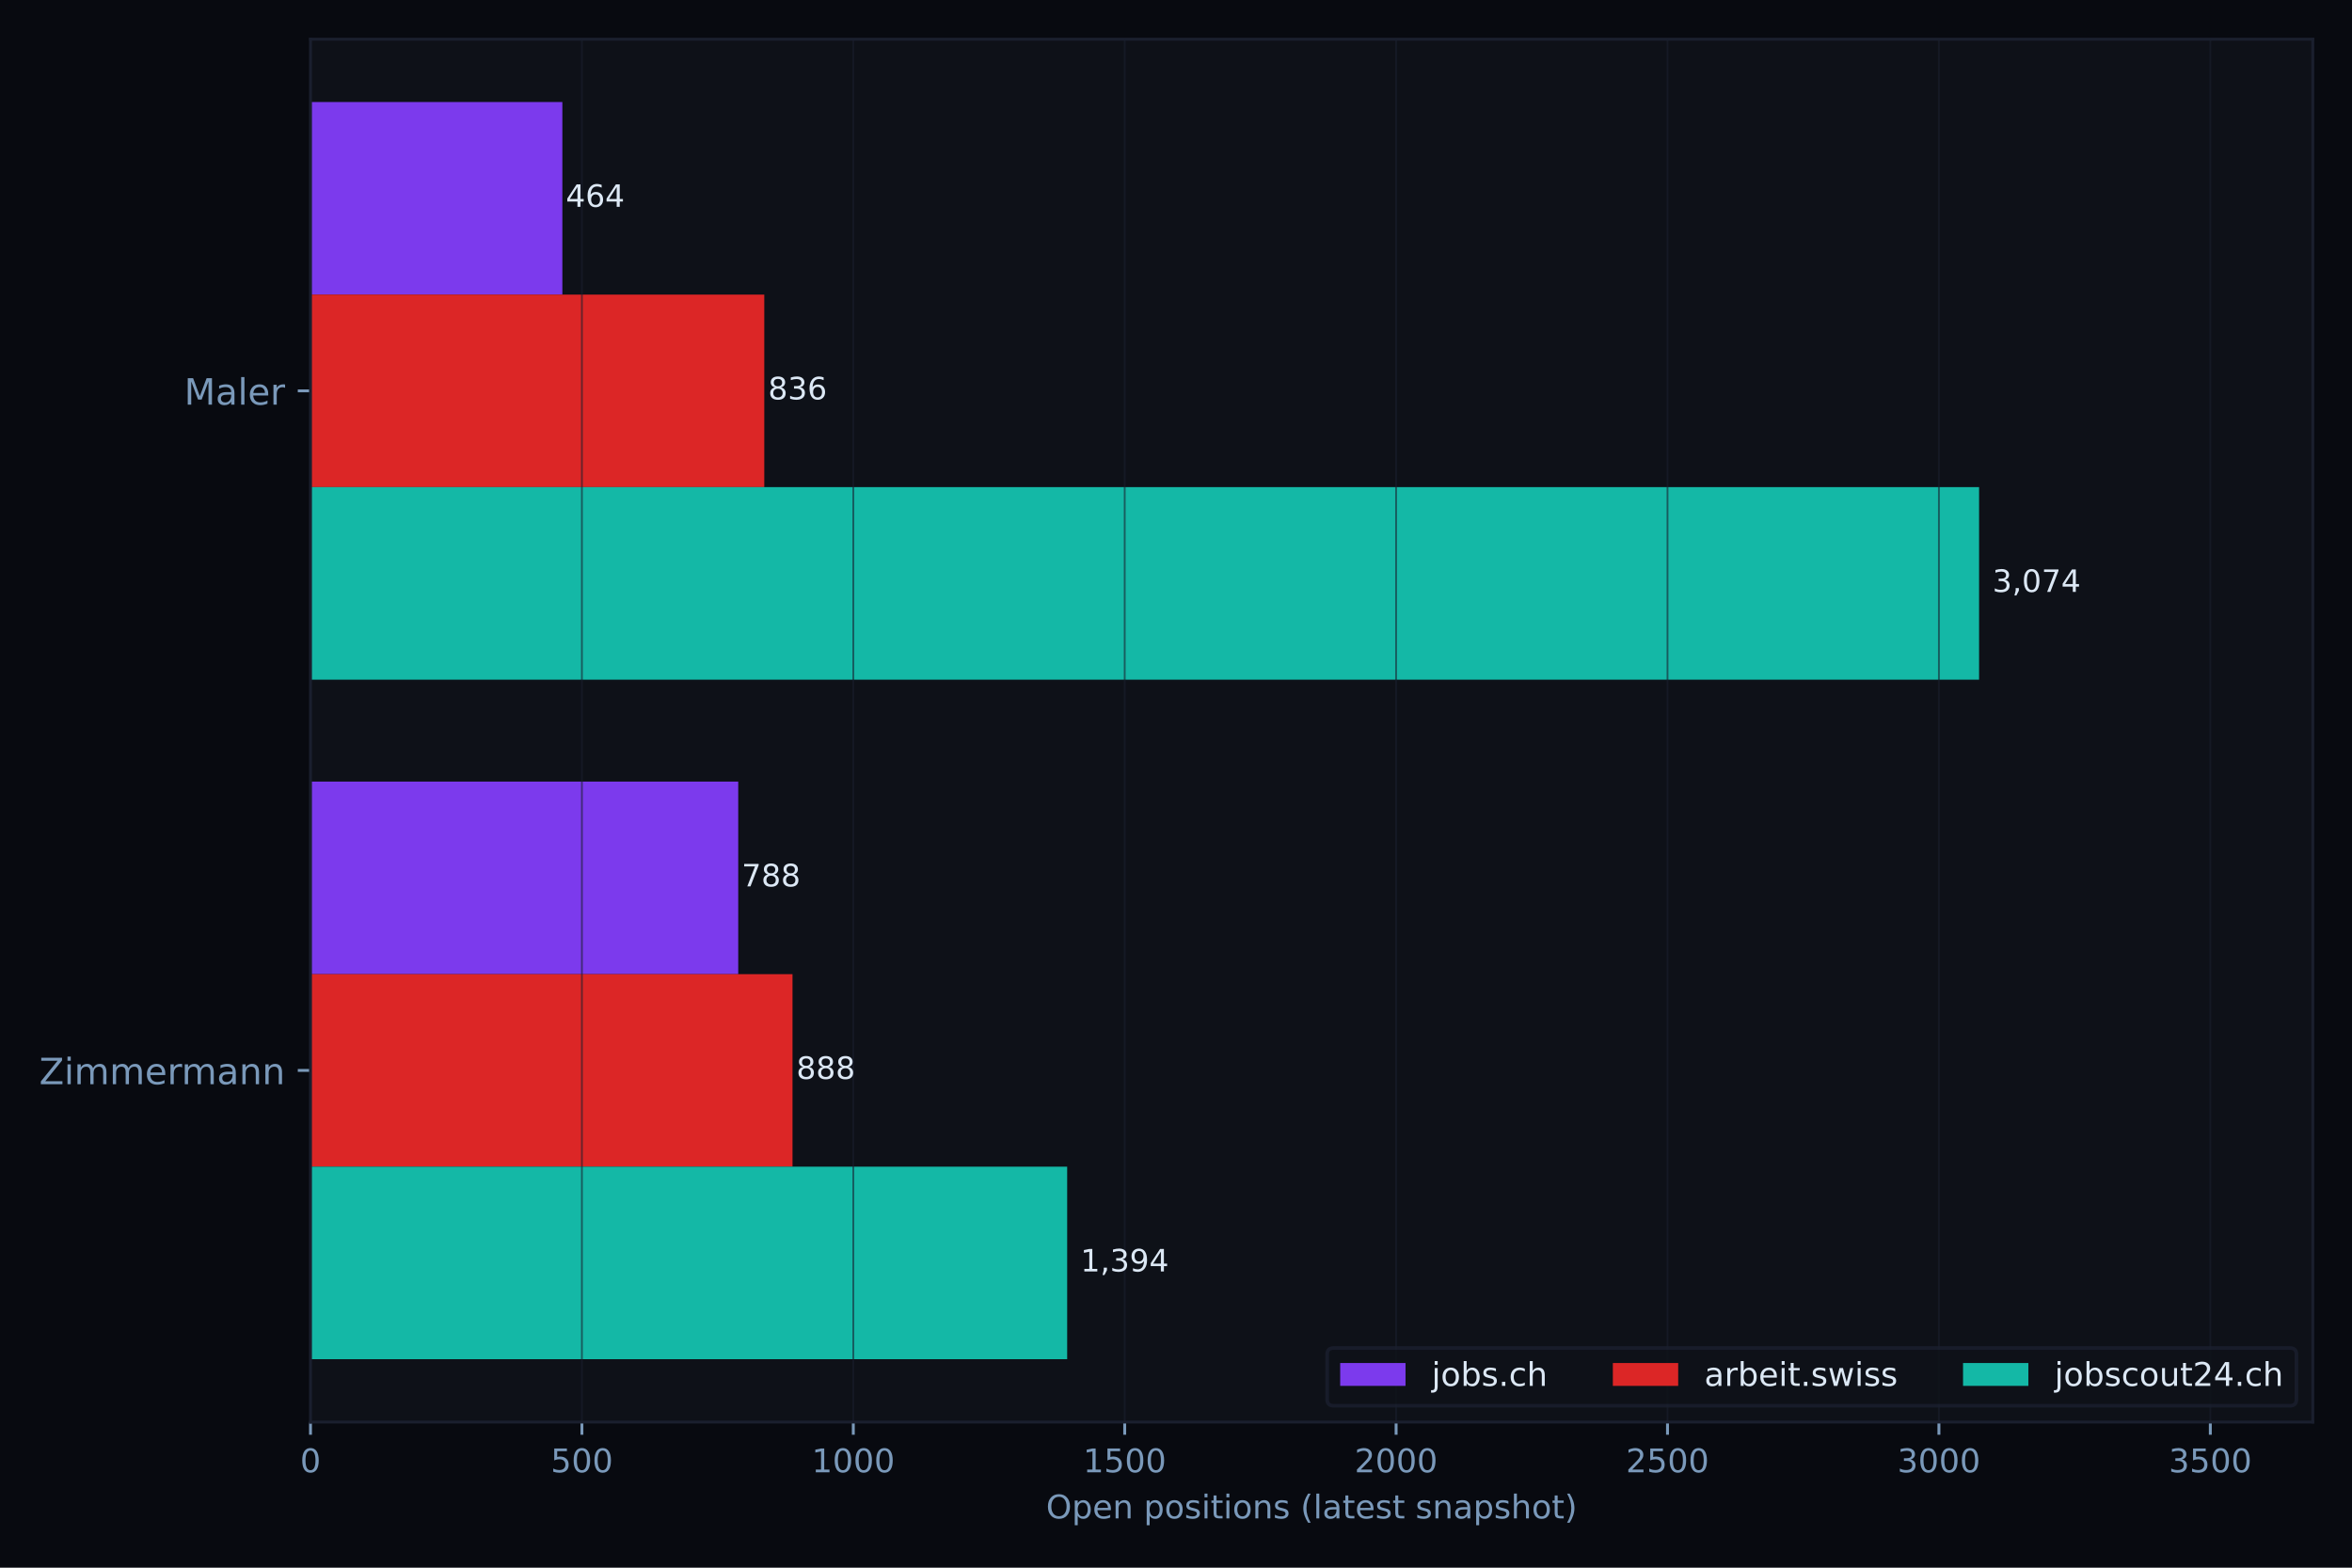
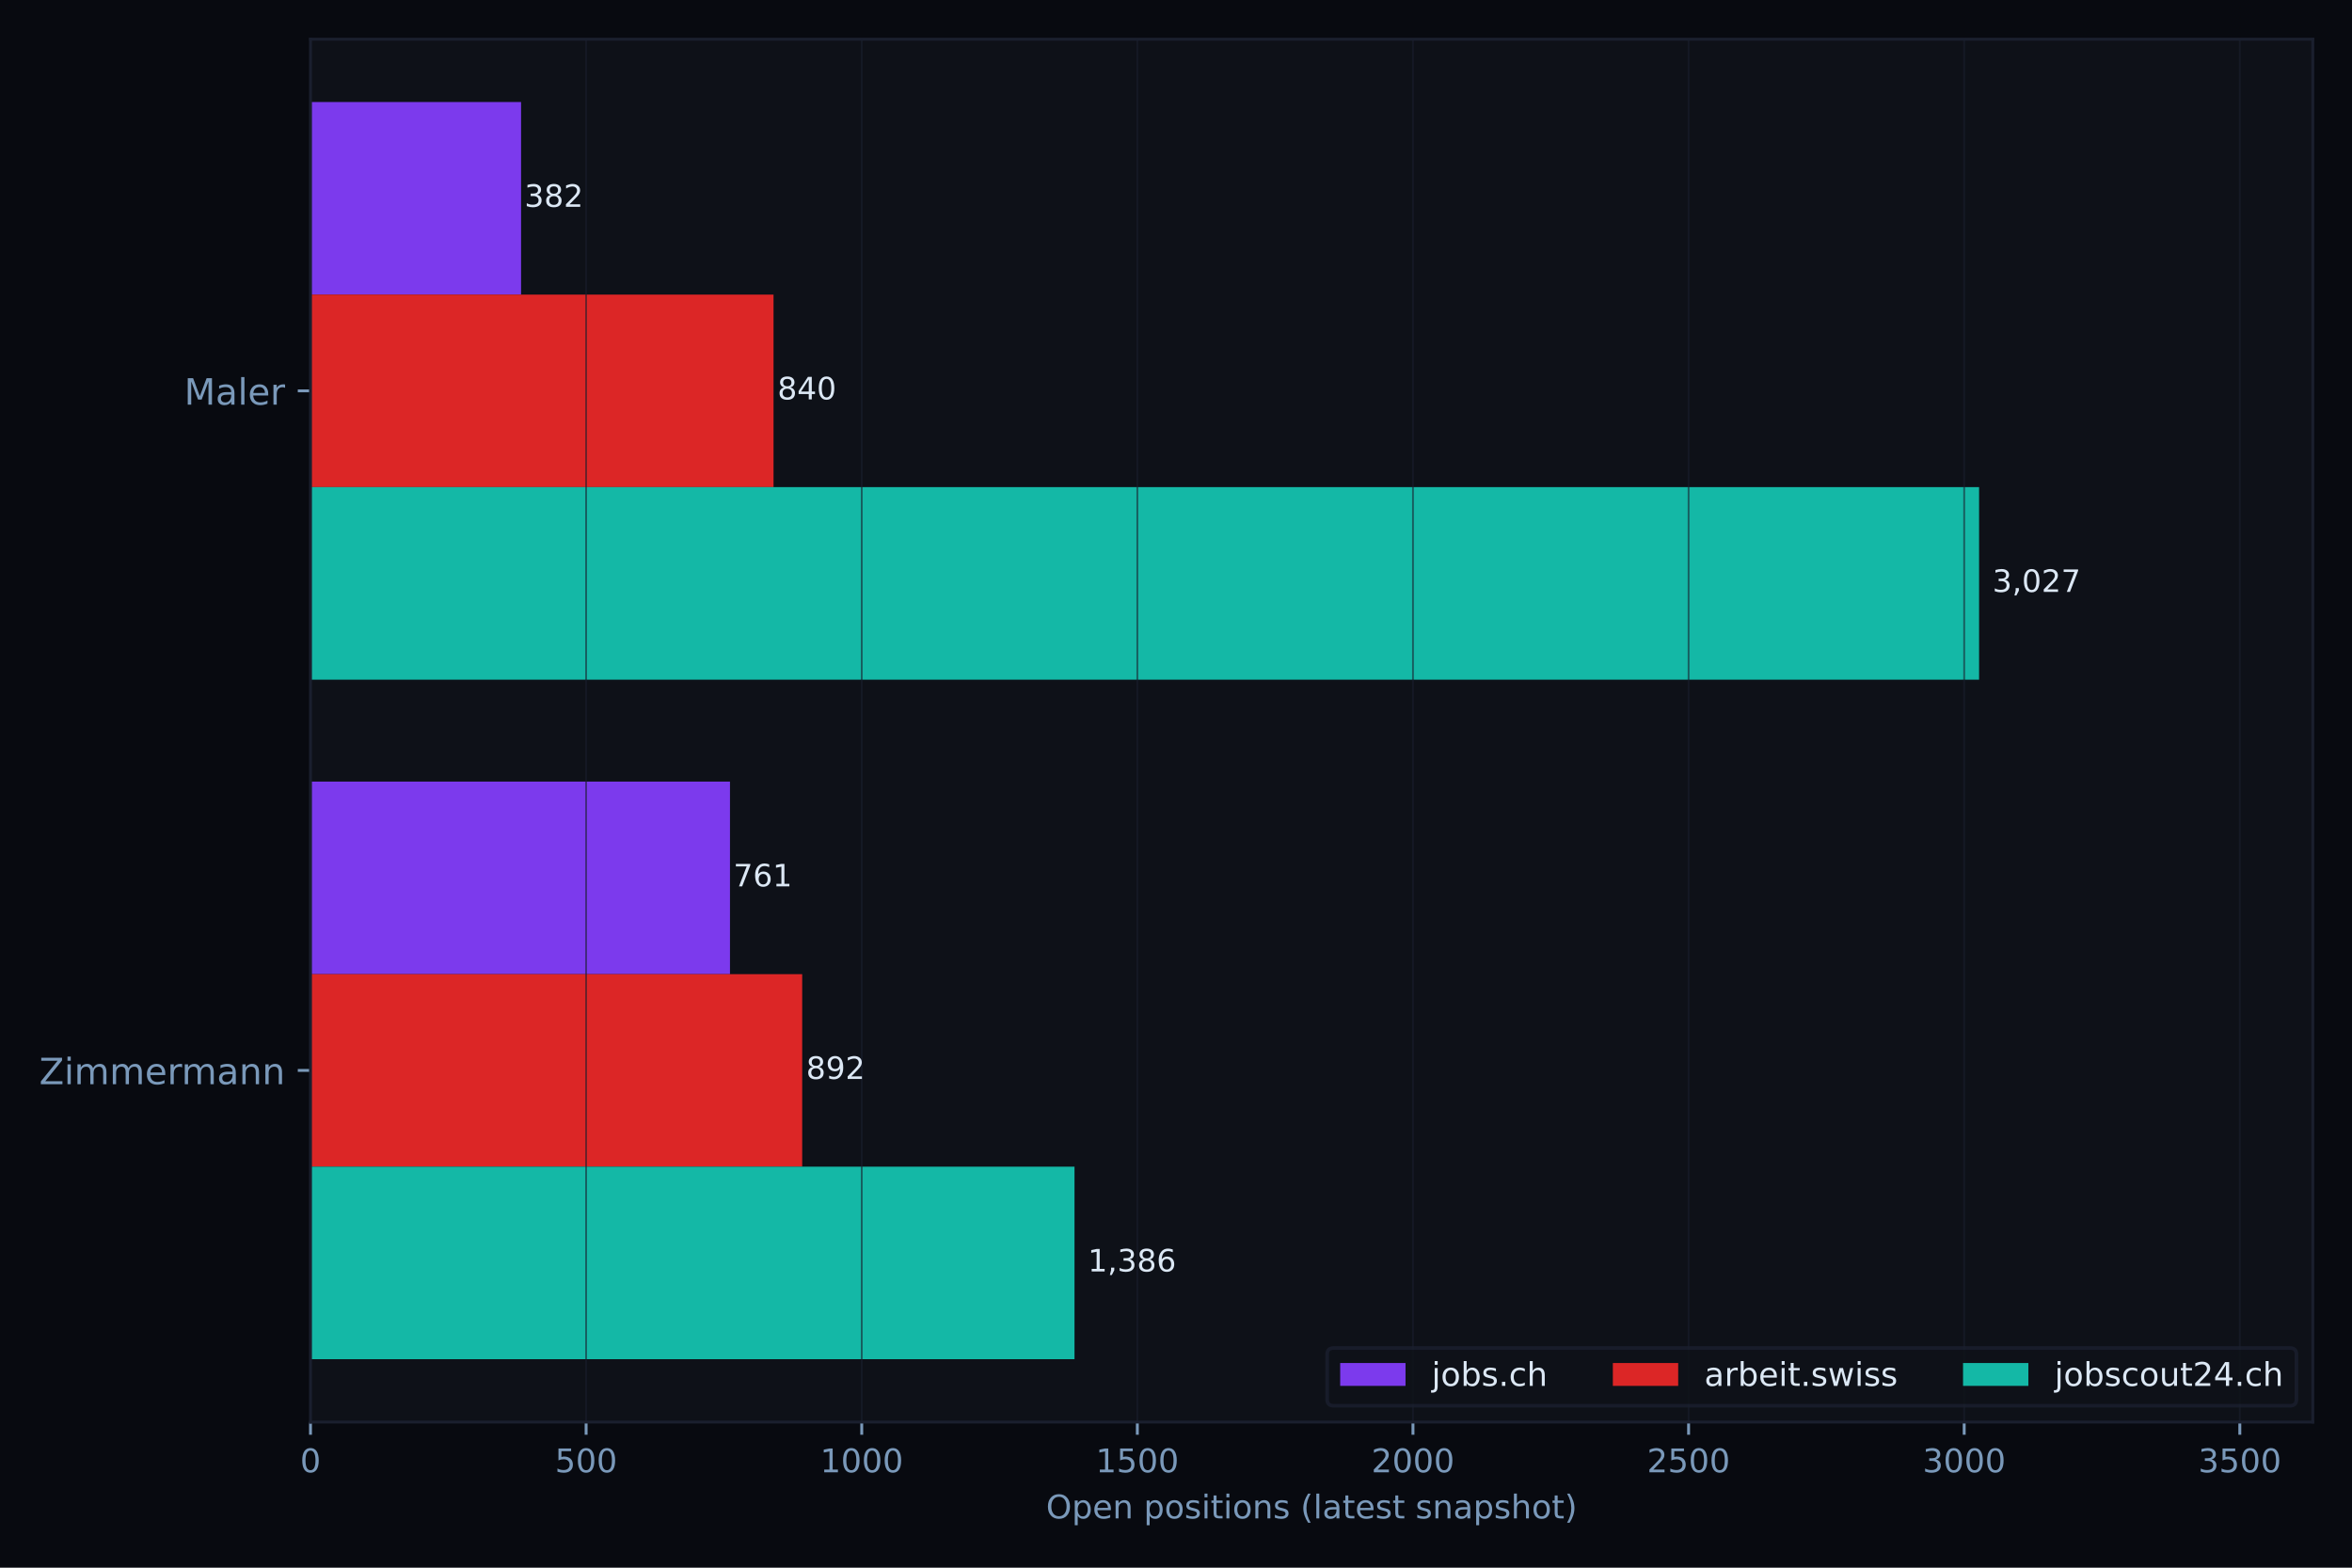
<svg xmlns="http://www.w3.org/2000/svg" xmlns:xlink="http://www.w3.org/1999/xlink" width="648pt" height="432pt" viewBox="0 0 648 432" version="1.1">
  <defs>
    <style type="text/css">*{stroke-linejoin: round; stroke-linecap: butt}</style>
  </defs>
  <g id="figure_1">
    <g id="patch_1">
      <path d="M 0 432  L 648 432  L 648 0  L 0 0  z " style="fill: #080a10" />
    </g>
    <g id="axes_1">
      <g id="patch_2">
        <path d="M 85.545 391.873  L 637.2 391.873  L 637.2 10.8  L 85.545 10.8  z " style="fill: #0e1118" />
      </g>
      <g id="patch_3">
-         <path d="M 85.545 28.121  L 154.936 28.121  L 154.936 81.178  L 85.545 81.178  z " clip-path="url(#p504713a8bd)" style="fill: #7c3aed" />
+         <path d="M 85.545 28.121  L 143.56 28.121  L 143.56 81.178  L 85.545 81.178  z " clip-path="url(#p5564562293)" style="fill: #7c3aed" />
      </g>
      <g id="patch_4">
-         <path d="M 85.545 215.381  L 203.39 215.381  L 203.39 268.438  L 85.545 268.438  z " clip-path="url(#p504713a8bd)" style="fill: #7c3aed" />
+         <path d="M 85.545 215.381  L 201.119 215.381  L 201.119 268.438  L 85.545 268.438  z " clip-path="url(#p5564562293)" style="fill: #7c3aed" />
      </g>
      <g id="patch_5">
-         <path d="M 85.545 81.178  L 210.568 81.178  L 210.568 134.235  L 85.545 134.235  z " clip-path="url(#p504713a8bd)" style="fill: #dc2626" />
+         <path d="M 85.545 81.178  L 213.117 81.178  L 213.117 134.235  L 85.545 134.235  z " clip-path="url(#p5564562293)" style="fill: #dc2626" />
      </g>
      <g id="patch_6">
-         <path d="M 85.545 268.438  L 218.345 268.438  L 218.345 321.494  L 85.545 321.494  z " clip-path="url(#p504713a8bd)" style="fill: #dc2626" />
+         <path d="M 85.545 268.438  L 221.014 268.438  L 221.014 321.494  L 85.545 321.494  z " clip-path="url(#p5564562293)" style="fill: #dc2626" />
      </g>
      <g id="patch_7">
-         <path d="M 85.545 134.235  L 545.258 134.235  L 545.258 187.292  L 85.545 187.292  z " clip-path="url(#p504713a8bd)" style="fill: #14b8a6" />
+         <path d="M 85.545 134.235  L 545.258 134.235  L 545.258 187.292  L 85.545 187.292  z " clip-path="url(#p5564562293)" style="fill: #14b8a6" />
      </g>
      <g id="patch_8">
-         <path d="M 85.545 321.494  L 294.016 321.494  L 294.016 374.551  L 85.545 374.551  z " clip-path="url(#p504713a8bd)" style="fill: #14b8a6" />
+         <path d="M 85.545 321.494  L 296.038 321.494  L 296.038 374.551  L 85.545 374.551  z " clip-path="url(#p5564562293)" style="fill: #14b8a6" />
      </g>
      <g id="matplotlib.axis_1">
        <g id="xtick_1">
          <g id="line2d_1">
-             <path d="M 85.545 391.873  L 85.545 10.8  " clip-path="url(#p504713a8bd)" style="fill: none; stroke: #1a1f2e; stroke-opacity: 0.6; stroke-width: 0.5; stroke-linecap: square" />
+             <path d="M 85.545 391.873  L 85.545 10.8  " clip-path="url(#p5564562293)" style="fill: none; stroke: #1a1f2e; stroke-opacity: 0.6; stroke-width: 0.5; stroke-linecap: square" />
          </g>
          <g id="line2d_2">
            <defs>
              <path id="mff3be124f5" d="M 0 0  L 0 3.5  " style="stroke: #7a99ba; stroke-width: 0.8" />
            </defs>
            <g>
              <use xlink:href="#mff3be124f5" x="85.545" y="391.873" style="fill: #7a99ba; stroke: #7a99ba; stroke-width: 0.8" />
            </g>
          </g>
          <g id="text_1">
            <g style="fill: #7a99ba" transform="translate(82.68233 405.7113) scale(0.09 -0.09)">
              <defs>
                <path id="DejaVuSans-30" d="M 2034 4250  Q 1547 4250 1301 3770  Q 1056 3291 1056 2328  Q 1056 1369 1301 889  Q 1547 409 2034 409  Q 2525 409 2770 889  Q 3016 1369 3016 2328  Q 3016 3291 2770 3770  Q 2525 4250 2034 4250  z M 2034 4750  Q 2819 4750 3233 4129  Q 3647 3509 3647 2328  Q 3647 1150 3233 529  Q 2819 -91 2034 -91  Q 1250 -91 836 529  Q 422 1150 422 2328  Q 422 3509 836 4129  Q 1250 4750 2034 4750  z " transform="scale(0.015625)" />
              </defs>
              <use xlink:href="#DejaVuSans-30" />
            </g>
          </g>
        </g>
        <g id="xtick_2">
          <g id="line2d_3">
-             <path d="M 160.32 391.873  L 160.32 10.8  " clip-path="url(#p504713a8bd)" style="fill: none; stroke: #1a1f2e; stroke-opacity: 0.6; stroke-width: 0.5; stroke-linecap: square" />
+             <path d="M 161.481 391.873  L 161.481 10.8  " clip-path="url(#p5564562293)" style="fill: none; stroke: #1a1f2e; stroke-opacity: 0.6; stroke-width: 0.5; stroke-linecap: square" />
          </g>
          <g id="line2d_4">
            <g>
-               <use xlink:href="#mff3be124f5" x="160.32" y="391.873" style="fill: #7a99ba; stroke: #7a99ba; stroke-width: 0.8" />
+               <use xlink:href="#mff3be124f5" x="161.481" y="391.873" style="fill: #7a99ba; stroke: #7a99ba; stroke-width: 0.8" />
            </g>
          </g>
          <g id="text_2">
-             <g style="fill: #7a99ba" transform="translate(151.7303 405.7113) scale(0.09 -0.09)">
+             <g style="fill: #7a99ba" transform="translate(152.8913 405.7113) scale(0.09 -0.09)">
              <defs>
                <path id="DejaVuSans-35" d="M 691 4666  L 3169 4666  L 3169 4134  L 1269 4134  L 1269 2991  Q 1406 3038 1543 3061  Q 1681 3084 1819 3084  Q 2600 3084 3056 2656  Q 3513 2228 3513 1497  Q 3513 744 3044 326  Q 2575 -91 1722 -91  Q 1428 -91 1123 -41  Q 819 9 494 109  L 494 744  Q 775 591 1075 516  Q 1375 441 1709 441  Q 2250 441 2565 725  Q 2881 1009 2881 1497  Q 2881 1984 2565 2268  Q 2250 2553 1709 2553  Q 1456 2553 1204 2497  Q 953 2441 691 2322  L 691 4666  z " transform="scale(0.015625)" />
              </defs>
              <use xlink:href="#DejaVuSans-35" />
              <use xlink:href="#DejaVuSans-30" x="63.623" />
              <use xlink:href="#DejaVuSans-30" x="127.246" />
            </g>
          </g>
        </g>
        <g id="xtick_3">
          <g id="line2d_5">
-             <path d="M 235.094 391.873  L 235.094 10.8  " clip-path="url(#p504713a8bd)" style="fill: none; stroke: #1a1f2e; stroke-opacity: 0.6; stroke-width: 0.5; stroke-linecap: square" />
+             <path d="M 237.416 391.873  L 237.416 10.8  " clip-path="url(#p5564562293)" style="fill: none; stroke: #1a1f2e; stroke-opacity: 0.6; stroke-width: 0.5; stroke-linecap: square" />
          </g>
          <g id="line2d_6">
            <g>
-               <use xlink:href="#mff3be124f5" x="235.094" y="391.873" style="fill: #7a99ba; stroke: #7a99ba; stroke-width: 0.8" />
+               <use xlink:href="#mff3be124f5" x="237.416" y="391.873" style="fill: #7a99ba; stroke: #7a99ba; stroke-width: 0.8" />
            </g>
          </g>
          <g id="text_3">
-             <g style="fill: #7a99ba" transform="translate(223.6415 405.7113) scale(0.09 -0.09)">
+             <g style="fill: #7a99ba" transform="translate(225.9635 405.7113) scale(0.09 -0.09)">
              <defs>
                <path id="DejaVuSans-31" d="M 794 531  L 1825 531  L 1825 4091  L 703 3866  L 703 4441  L 1819 4666  L 2450 4666  L 2450 531  L 3481 531  L 3481 0  L 794 0  L 794 531  z " transform="scale(0.015625)" />
              </defs>
              <use xlink:href="#DejaVuSans-31" />
              <use xlink:href="#DejaVuSans-30" x="63.623" />
              <use xlink:href="#DejaVuSans-30" x="127.246" />
              <use xlink:href="#DejaVuSans-30" x="190.869" />
            </g>
          </g>
        </g>
        <g id="xtick_4">
          <g id="line2d_7">
-             <path d="M 309.868 391.873  L 309.868 10.8  " clip-path="url(#p504713a8bd)" style="fill: none; stroke: #1a1f2e; stroke-opacity: 0.6; stroke-width: 0.5; stroke-linecap: square" />
+             <path d="M 313.351 391.873  L 313.351 10.8  " clip-path="url(#p5564562293)" style="fill: none; stroke: #1a1f2e; stroke-opacity: 0.6; stroke-width: 0.5; stroke-linecap: square" />
          </g>
          <g id="line2d_8">
            <g>
-               <use xlink:href="#mff3be124f5" x="309.868" y="391.873" style="fill: #7a99ba; stroke: #7a99ba; stroke-width: 0.8" />
+               <use xlink:href="#mff3be124f5" x="313.351" y="391.873" style="fill: #7a99ba; stroke: #7a99ba; stroke-width: 0.8" />
            </g>
          </g>
          <g id="text_4">
-             <g style="fill: #7a99ba" transform="translate(298.4157 405.7113) scale(0.09 -0.09)">
+             <g style="fill: #7a99ba" transform="translate(301.8988 405.7113) scale(0.09 -0.09)">
              <use xlink:href="#DejaVuSans-31" />
              <use xlink:href="#DejaVuSans-35" x="63.623" />
              <use xlink:href="#DejaVuSans-30" x="127.246" />
              <use xlink:href="#DejaVuSans-30" x="190.869" />
            </g>
          </g>
        </g>
        <g id="xtick_5">
          <g id="line2d_9">
-             <path d="M 384.642 391.873  L 384.642 10.8  " clip-path="url(#p504713a8bd)" style="fill: none; stroke: #1a1f2e; stroke-opacity: 0.6; stroke-width: 0.5; stroke-linecap: square" />
+             <path d="M 389.287 391.873  L 389.287 10.8  " clip-path="url(#p5564562293)" style="fill: none; stroke: #1a1f2e; stroke-opacity: 0.6; stroke-width: 0.5; stroke-linecap: square" />
          </g>
          <g id="line2d_10">
            <g>
-               <use xlink:href="#mff3be124f5" x="384.642" y="391.873" style="fill: #7a99ba; stroke: #7a99ba; stroke-width: 0.8" />
+               <use xlink:href="#mff3be124f5" x="389.287" y="391.873" style="fill: #7a99ba; stroke: #7a99ba; stroke-width: 0.8" />
            </g>
          </g>
          <g id="text_5">
-             <g style="fill: #7a99ba" transform="translate(373.19 405.7113) scale(0.09 -0.09)">
+             <g style="fill: #7a99ba" transform="translate(377.834 405.7113) scale(0.09 -0.09)">
              <defs>
                <path id="DejaVuSans-32" d="M 1228 531  L 3431 531  L 3431 0  L 469 0  L 469 531  Q 828 903 1448 1529  Q 2069 2156 2228 2338  Q 2531 2678 2651 2914  Q 2772 3150 2772 3378  Q 2772 3750 2511 3984  Q 2250 4219 1831 4219  Q 1534 4219 1204 4116  Q 875 4013 500 3803  L 500 4441  Q 881 4594 1212 4672  Q 1544 4750 1819 4750  Q 2544 4750 2975 4387  Q 3406 4025 3406 3419  Q 3406 3131 3298 2873  Q 3191 2616 2906 2266  Q 2828 2175 2409 1742  Q 1991 1309 1228 531  z " transform="scale(0.015625)" />
              </defs>
              <use xlink:href="#DejaVuSans-32" />
              <use xlink:href="#DejaVuSans-30" x="63.623" />
              <use xlink:href="#DejaVuSans-30" x="127.246" />
              <use xlink:href="#DejaVuSans-30" x="190.869" />
            </g>
          </g>
        </g>
        <g id="xtick_6">
          <g id="line2d_11">
-             <path d="M 459.417 391.873  L 459.417 10.8  " clip-path="url(#p504713a8bd)" style="fill: none; stroke: #1a1f2e; stroke-opacity: 0.6; stroke-width: 0.5; stroke-linecap: square" />
+             <path d="M 465.222 391.873  L 465.222 10.8  " clip-path="url(#p5564562293)" style="fill: none; stroke: #1a1f2e; stroke-opacity: 0.6; stroke-width: 0.5; stroke-linecap: square" />
          </g>
          <g id="line2d_12">
            <g>
-               <use xlink:href="#mff3be124f5" x="459.417" y="391.873" style="fill: #7a99ba; stroke: #7a99ba; stroke-width: 0.8" />
+               <use xlink:href="#mff3be124f5" x="465.222" y="391.873" style="fill: #7a99ba; stroke: #7a99ba; stroke-width: 0.8" />
            </g>
          </g>
          <g id="text_6">
-             <g style="fill: #7a99ba" transform="translate(447.9642 405.7113) scale(0.09 -0.09)">
+             <g style="fill: #7a99ba" transform="translate(453.7693 405.7113) scale(0.09 -0.09)">
              <use xlink:href="#DejaVuSans-32" />
              <use xlink:href="#DejaVuSans-35" x="63.623" />
              <use xlink:href="#DejaVuSans-30" x="127.246" />
              <use xlink:href="#DejaVuSans-30" x="190.869" />
            </g>
          </g>
        </g>
        <g id="xtick_7">
          <g id="line2d_13">
-             <path d="M 534.191 391.873  L 534.191 10.8  " clip-path="url(#p504713a8bd)" style="fill: none; stroke: #1a1f2e; stroke-opacity: 0.6; stroke-width: 0.5; stroke-linecap: square" />
+             <path d="M 541.157 391.873  L 541.157 10.8  " clip-path="url(#p5564562293)" style="fill: none; stroke: #1a1f2e; stroke-opacity: 0.6; stroke-width: 0.5; stroke-linecap: square" />
          </g>
          <g id="line2d_14">
            <g>
-               <use xlink:href="#mff3be124f5" x="534.191" y="391.873" style="fill: #7a99ba; stroke: #7a99ba; stroke-width: 0.8" />
+               <use xlink:href="#mff3be124f5" x="541.157" y="391.873" style="fill: #7a99ba; stroke: #7a99ba; stroke-width: 0.8" />
            </g>
          </g>
          <g id="text_7">
-             <g style="fill: #7a99ba" transform="translate(522.7385 405.7113) scale(0.09 -0.09)">
+             <g style="fill: #7a99ba" transform="translate(529.7046 405.7113) scale(0.09 -0.09)">
              <defs>
                <path id="DejaVuSans-33" d="M 2597 2516  Q 3050 2419 3304 2112  Q 3559 1806 3559 1356  Q 3559 666 3084 287  Q 2609 -91 1734 -91  Q 1441 -91 1130 -33  Q 819 25 488 141  L 488 750  Q 750 597 1062 519  Q 1375 441 1716 441  Q 2309 441 2620 675  Q 2931 909 2931 1356  Q 2931 1769 2642 2001  Q 2353 2234 1838 2234  L 1294 2234  L 1294 2753  L 1863 2753  Q 2328 2753 2575 2939  Q 2822 3125 2822 3475  Q 2822 3834 2567 4026  Q 2313 4219 1838 4219  Q 1578 4219 1281 4162  Q 984 4106 628 3988  L 628 4550  Q 988 4650 1302 4700  Q 1616 4750 1894 4750  Q 2613 4750 3031 4423  Q 3450 4097 3450 3541  Q 3450 3153 3228 2886  Q 3006 2619 2597 2516  z " transform="scale(0.015625)" />
              </defs>
              <use xlink:href="#DejaVuSans-33" />
              <use xlink:href="#DejaVuSans-30" x="63.623" />
              <use xlink:href="#DejaVuSans-30" x="127.246" />
              <use xlink:href="#DejaVuSans-30" x="190.869" />
            </g>
          </g>
        </g>
        <g id="xtick_8">
          <g id="line2d_15">
-             <path d="M 608.965 391.873  L 608.965 10.8  " clip-path="url(#p504713a8bd)" style="fill: none; stroke: #1a1f2e; stroke-opacity: 0.6; stroke-width: 0.5; stroke-linecap: square" />
+             <path d="M 617.092 391.873  L 617.092 10.8  " clip-path="url(#p5564562293)" style="fill: none; stroke: #1a1f2e; stroke-opacity: 0.6; stroke-width: 0.5; stroke-linecap: square" />
          </g>
          <g id="line2d_16">
            <g>
-               <use xlink:href="#mff3be124f5" x="608.965" y="391.873" style="fill: #7a99ba; stroke: #7a99ba; stroke-width: 0.8" />
+               <use xlink:href="#mff3be124f5" x="617.092" y="391.873" style="fill: #7a99ba; stroke: #7a99ba; stroke-width: 0.8" />
            </g>
          </g>
          <g id="text_8">
-             <g style="fill: #7a99ba" transform="translate(597.5127 405.7113) scale(0.09 -0.09)">
+             <g style="fill: #7a99ba" transform="translate(605.6398 405.7113) scale(0.09 -0.09)">
              <use xlink:href="#DejaVuSans-33" />
              <use xlink:href="#DejaVuSans-35" x="63.623" />
              <use xlink:href="#DejaVuSans-30" x="127.246" />
              <use xlink:href="#DejaVuSans-30" x="190.869" />
            </g>
          </g>
        </g>
        <g id="text_9">
          <g style="fill: #7a99ba" transform="translate(288.2091 418.4216) scale(0.09 -0.09)">
            <defs>
              <path id="DejaVuSans-4f" d="M 2522 4238  Q 1834 4238 1429 3725  Q 1025 3213 1025 2328  Q 1025 1447 1429 934  Q 1834 422 2522 422  Q 3209 422 3611 934  Q 4013 1447 4013 2328  Q 4013 3213 3611 3725  Q 3209 4238 2522 4238  z M 2522 4750  Q 3503 4750 4090 4092  Q 4678 3434 4678 2328  Q 4678 1225 4090 567  Q 3503 -91 2522 -91  Q 1538 -91 948 565  Q 359 1222 359 2328  Q 359 3434 948 4092  Q 1538 4750 2522 4750  z " transform="scale(0.015625)" />
              <path id="DejaVuSans-70" d="M 1159 525  L 1159 -1331  L 581 -1331  L 581 3500  L 1159 3500  L 1159 2969  Q 1341 3281 1617 3432  Q 1894 3584 2278 3584  Q 2916 3584 3314 3078  Q 3713 2572 3713 1747  Q 3713 922 3314 415  Q 2916 -91 2278 -91  Q 1894 -91 1617 61  Q 1341 213 1159 525  z M 3116 1747  Q 3116 2381 2855 2742  Q 2594 3103 2138 3103  Q 1681 3103 1420 2742  Q 1159 2381 1159 1747  Q 1159 1113 1420 752  Q 1681 391 2138 391  Q 2594 391 2855 752  Q 3116 1113 3116 1747  z " transform="scale(0.015625)" />
              <path id="DejaVuSans-65" d="M 3597 1894  L 3597 1613  L 953 1613  Q 991 1019 1311 708  Q 1631 397 2203 397  Q 2534 397 2845 478  Q 3156 559 3463 722  L 3463 178  Q 3153 47 2828 -22  Q 2503 -91 2169 -91  Q 1331 -91 842 396  Q 353 884 353 1716  Q 353 2575 817 3079  Q 1281 3584 2069 3584  Q 2775 3584 3186 3129  Q 3597 2675 3597 1894  z M 3022 2063  Q 3016 2534 2758 2815  Q 2500 3097 2075 3097  Q 1594 3097 1305 2825  Q 1016 2553 972 2059  L 3022 2063  z " transform="scale(0.015625)" />
              <path id="DejaVuSans-6e" d="M 3513 2113  L 3513 0  L 2938 0  L 2938 2094  Q 2938 2591 2744 2837  Q 2550 3084 2163 3084  Q 1697 3084 1428 2787  Q 1159 2491 1159 1978  L 1159 0  L 581 0  L 581 3500  L 1159 3500  L 1159 2956  Q 1366 3272 1645 3428  Q 1925 3584 2291 3584  Q 2894 3584 3203 3211  Q 3513 2838 3513 2113  z " transform="scale(0.015625)" />
              <path id="DejaVuSans-20" transform="scale(0.015625)" />
              <path id="DejaVuSans-6f" d="M 1959 3097  Q 1497 3097 1228 2736  Q 959 2375 959 1747  Q 959 1119 1226 758  Q 1494 397 1959 397  Q 2419 397 2687 759  Q 2956 1122 2956 1747  Q 2956 2369 2687 2733  Q 2419 3097 1959 3097  z M 1959 3584  Q 2709 3584 3137 3096  Q 3566 2609 3566 1747  Q 3566 888 3137 398  Q 2709 -91 1959 -91  Q 1206 -91 779 398  Q 353 888 353 1747  Q 353 2609 779 3096  Q 1206 3584 1959 3584  z " transform="scale(0.015625)" />
              <path id="DejaVuSans-73" d="M 2834 3397  L 2834 2853  Q 2591 2978 2328 3040  Q 2066 3103 1784 3103  Q 1356 3103 1142 2972  Q 928 2841 928 2578  Q 928 2378 1081 2264  Q 1234 2150 1697 2047  L 1894 2003  Q 2506 1872 2764 1633  Q 3022 1394 3022 966  Q 3022 478 2636 193  Q 2250 -91 1575 -91  Q 1294 -91 989 -36  Q 684 19 347 128  L 347 722  Q 666 556 975 473  Q 1284 391 1588 391  Q 1994 391 2212 530  Q 2431 669 2431 922  Q 2431 1156 2273 1281  Q 2116 1406 1581 1522  L 1381 1569  Q 847 1681 609 1914  Q 372 2147 372 2553  Q 372 3047 722 3315  Q 1072 3584 1716 3584  Q 2034 3584 2315 3537  Q 2597 3491 2834 3397  z " transform="scale(0.015625)" />
              <path id="DejaVuSans-69" d="M 603 3500  L 1178 3500  L 1178 0  L 603 0  L 603 3500  z M 603 4863  L 1178 4863  L 1178 4134  L 603 4134  L 603 4863  z " transform="scale(0.015625)" />
              <path id="DejaVuSans-74" d="M 1172 4494  L 1172 3500  L 2356 3500  L 2356 3053  L 1172 3053  L 1172 1153  Q 1172 725 1289 603  Q 1406 481 1766 481  L 2356 481  L 2356 0  L 1766 0  Q 1100 0 847 248  Q 594 497 594 1153  L 594 3053  L 172 3053  L 172 3500  L 594 3500  L 594 4494  L 1172 4494  z " transform="scale(0.015625)" />
              <path id="DejaVuSans-28" d="M 1984 4856  Q 1566 4138 1362 3434  Q 1159 2731 1159 2009  Q 1159 1288 1364 580  Q 1569 -128 1984 -844  L 1484 -844  Q 1016 -109 783 600  Q 550 1309 550 2009  Q 550 2706 781 3412  Q 1013 4119 1484 4856  L 1984 4856  z " transform="scale(0.015625)" />
              <path id="DejaVuSans-6c" d="M 603 4863  L 1178 4863  L 1178 0  L 603 0  L 603 4863  z " transform="scale(0.015625)" />
              <path id="DejaVuSans-61" d="M 2194 1759  Q 1497 1759 1228 1600  Q 959 1441 959 1056  Q 959 750 1161 570  Q 1363 391 1709 391  Q 2188 391 2477 730  Q 2766 1069 2766 1631  L 2766 1759  L 2194 1759  z M 3341 1997  L 3341 0  L 2766 0  L 2766 531  Q 2569 213 2275 61  Q 1981 -91 1556 -91  Q 1019 -91 701 211  Q 384 513 384 1019  Q 384 1609 779 1909  Q 1175 2209 1959 2209  L 2766 2209  L 2766 2266  Q 2766 2663 2505 2880  Q 2244 3097 1772 3097  Q 1472 3097 1187 3025  Q 903 2953 641 2809  L 641 3341  Q 956 3463 1253 3523  Q 1550 3584 1831 3584  Q 2591 3584 2966 3190  Q 3341 2797 3341 1997  z " transform="scale(0.015625)" />
              <path id="DejaVuSans-68" d="M 3513 2113  L 3513 0  L 2938 0  L 2938 2094  Q 2938 2591 2744 2837  Q 2550 3084 2163 3084  Q 1697 3084 1428 2787  Q 1159 2491 1159 1978  L 1159 0  L 581 0  L 581 4863  L 1159 4863  L 1159 2956  Q 1366 3272 1645 3428  Q 1925 3584 2291 3584  Q 2894 3584 3203 3211  Q 3513 2838 3513 2113  z " transform="scale(0.015625)" />
              <path id="DejaVuSans-29" d="M 513 4856  L 1013 4856  Q 1481 4119 1714 3412  Q 1947 2706 1947 2009  Q 1947 1309 1714 600  Q 1481 -109 1013 -844  L 513 -844  Q 928 -128 1133 580  Q 1338 1288 1338 2009  Q 1338 2731 1133 3434  Q 928 4138 513 4856  z " transform="scale(0.015625)" />
            </defs>
            <use xlink:href="#DejaVuSans-4f" />
            <use xlink:href="#DejaVuSans-70" x="78.711" />
            <use xlink:href="#DejaVuSans-65" x="142.188" />
            <use xlink:href="#DejaVuSans-6e" x="203.711" />
            <use xlink:href="#DejaVuSans-20" x="267.09" />
            <use xlink:href="#DejaVuSans-70" x="298.877" />
            <use xlink:href="#DejaVuSans-6f" x="362.354" />
            <use xlink:href="#DejaVuSans-73" x="423.535" />
            <use xlink:href="#DejaVuSans-69" x="475.635" />
            <use xlink:href="#DejaVuSans-74" x="503.418" />
            <use xlink:href="#DejaVuSans-69" x="542.627" />
            <use xlink:href="#DejaVuSans-6f" x="570.41" />
            <use xlink:href="#DejaVuSans-6e" x="631.592" />
            <use xlink:href="#DejaVuSans-73" x="694.971" />
            <use xlink:href="#DejaVuSans-20" x="747.07" />
            <use xlink:href="#DejaVuSans-28" x="778.857" />
            <use xlink:href="#DejaVuSans-6c" x="817.871" />
            <use xlink:href="#DejaVuSans-61" x="845.654" />
            <use xlink:href="#DejaVuSans-74" x="906.934" />
            <use xlink:href="#DejaVuSans-65" x="946.143" />
            <use xlink:href="#DejaVuSans-73" x="1007.666" />
            <use xlink:href="#DejaVuSans-74" x="1059.766" />
            <use xlink:href="#DejaVuSans-20" x="1098.975" />
            <use xlink:href="#DejaVuSans-73" x="1130.762" />
            <use xlink:href="#DejaVuSans-6e" x="1182.861" />
            <use xlink:href="#DejaVuSans-61" x="1246.24" />
            <use xlink:href="#DejaVuSans-70" x="1307.52" />
            <use xlink:href="#DejaVuSans-73" x="1370.996" />
            <use xlink:href="#DejaVuSans-68" x="1423.096" />
            <use xlink:href="#DejaVuSans-6f" x="1486.475" />
            <use xlink:href="#DejaVuSans-74" x="1547.656" />
            <use xlink:href="#DejaVuSans-29" x="1586.865" />
          </g>
        </g>
      </g>
      <g id="matplotlib.axis_2">
        <g id="ytick_1">
          <g id="line2d_17">
            <defs>
              <path id="mdf66c61492" d="M 0 0  L -3.5 0  " style="stroke: #7a99ba; stroke-width: 0.8" />
            </defs>
            <g>
              <use xlink:href="#mdf66c61492" x="85.545" y="107.707" style="fill: #7a99ba; stroke: #7a99ba; stroke-width: 0.8" />
            </g>
          </g>
          <g id="text_10">
            <g style="fill: #7a99ba" transform="translate(50.74702 111.5059) scale(0.1 -0.1)">
              <defs>
                <path id="DejaVuSans-4d" d="M 628 4666  L 1569 4666  L 2759 1491  L 3956 4666  L 4897 4666  L 4897 0  L 4281 0  L 4281 4097  L 3078 897  L 2444 897  L 1241 4097  L 1241 0  L 628 0  L 628 4666  z " transform="scale(0.015625)" />
                <path id="DejaVuSans-72" d="M 2631 2963  Q 2534 3019 2420 3045  Q 2306 3072 2169 3072  Q 1681 3072 1420 2755  Q 1159 2438 1159 1844  L 1159 0  L 581 0  L 581 3500  L 1159 3500  L 1159 2956  Q 1341 3275 1631 3429  Q 1922 3584 2338 3584  Q 2397 3584 2469 3576  Q 2541 3569 2628 3553  L 2631 2963  z " transform="scale(0.015625)" />
              </defs>
              <use xlink:href="#DejaVuSans-4d" />
              <use xlink:href="#DejaVuSans-61" x="86.279" />
              <use xlink:href="#DejaVuSans-6c" x="147.559" />
              <use xlink:href="#DejaVuSans-65" x="175.342" />
              <use xlink:href="#DejaVuSans-72" x="236.865" />
            </g>
          </g>
        </g>
        <g id="ytick_2">
          <g id="line2d_18">
            <g>
              <use xlink:href="#mdf66c61492" x="85.545" y="294.966" style="fill: #7a99ba; stroke: #7a99ba; stroke-width: 0.8" />
            </g>
          </g>
          <g id="text_11">
            <g style="fill: #7a99ba" transform="translate(10.80327 298.7652) scale(0.1 -0.1)">
              <defs>
                <path id="DejaVuSans-5a" d="M 359 4666  L 4025 4666  L 4025 4184  L 1075 531  L 4097 531  L 4097 0  L 288 0  L 288 481  L 3238 4134  L 359 4134  L 359 4666  z " transform="scale(0.015625)" />
                <path id="DejaVuSans-6d" d="M 3328 2828  Q 3544 3216 3844 3400  Q 4144 3584 4550 3584  Q 5097 3584 5394 3201  Q 5691 2819 5691 2113  L 5691 0  L 5113 0  L 5113 2094  Q 5113 2597 4934 2840  Q 4756 3084 4391 3084  Q 3944 3084 3684 2787  Q 3425 2491 3425 1978  L 3425 0  L 2847 0  L 2847 2094  Q 2847 2600 2669 2842  Q 2491 3084 2119 3084  Q 1678 3084 1418 2786  Q 1159 2488 1159 1978  L 1159 0  L 581 0  L 581 3500  L 1159 3500  L 1159 2956  Q 1356 3278 1631 3431  Q 1906 3584 2284 3584  Q 2666 3584 2933 3390  Q 3200 3197 3328 2828  z " transform="scale(0.015625)" />
              </defs>
              <use xlink:href="#DejaVuSans-5a" />
              <use xlink:href="#DejaVuSans-69" x="68.506" />
              <use xlink:href="#DejaVuSans-6d" x="96.289" />
              <use xlink:href="#DejaVuSans-6d" x="193.701" />
              <use xlink:href="#DejaVuSans-65" x="291.113" />
              <use xlink:href="#DejaVuSans-72" x="352.637" />
              <use xlink:href="#DejaVuSans-6d" x="392" />
              <use xlink:href="#DejaVuSans-61" x="489.412" />
              <use xlink:href="#DejaVuSans-6e" x="550.691" />
              <use xlink:href="#DejaVuSans-6e" x="614.07" />
            </g>
          </g>
        </g>
      </g>
      <g id="patch_9">
        <path d="M 85.545 391.873  L 85.545 10.8  " style="fill: none; stroke: #1a1f2e; stroke-width: 0.8; stroke-linejoin: miter; stroke-linecap: square" />
      </g>
      <g id="patch_10">
        <path d="M 637.2 391.873  L 637.2 10.8  " style="fill: none; stroke: #1a1f2e; stroke-width: 0.8; stroke-linejoin: miter; stroke-linecap: square" />
      </g>
      <g id="patch_11">
        <path d="M 85.545 391.873  L 637.2 391.873  " style="fill: none; stroke: #1a1f2e; stroke-width: 0.8; stroke-linejoin: miter; stroke-linecap: square" />
      </g>
      <g id="patch_12">
        <path d="M 85.545 10.8  L 637.2 10.8  " style="fill: none; stroke: #1a1f2e; stroke-width: 0.8; stroke-linejoin: miter; stroke-linecap: square" />
      </g>
      <g id="text_12">
-         <g style="fill: #dce8f5" transform="translate(155.8787 56.99536) scale(0.085 -0.085)">
+         <g style="fill: #dce8f5" transform="translate(144.4846 56.99536) scale(0.085 -0.085)">
+           <defs>
+             <path id="DejaVuSans-38" d="M 2034 2216  Q 1584 2216 1326 1975  Q 1069 1734 1069 1313  Q 1069 891 1326 650  Q 1584 409 2034 409  Q 2484 409 2743 651  Q 3003 894 3003 1313  Q 3003 1734 2745 1975  Q 2488 2216 2034 2216  z M 1403 2484  Q 997 2584 770 2862  Q 544 3141 544 3541  Q 544 4100 942 4425  Q 1341 4750 2034 4750  Q 2731 4750 3128 4425  Q 3525 4100 3525 3541  Q 3525 3141 3298 2862  Q 3072 2584 2669 2484  Q 3125 2378 3379 2068  Q 3634 1759 3634 1313  Q 3634 634 3220 271  Q 2806 -91 2034 -91  Q 1263 -91 848 271  Q 434 634 434 1313  Q 434 1759 690 2068  Q 947 2378 1403 2484  z M 1172 3481  Q 1172 3119 1398 2916  Q 1625 2713 2034 2713  Q 2441 2713 2670 2916  Q 2900 3119 2900 3481  Q 2900 3844 2670 4047  Q 2441 4250 2034 4250  Q 1625 4250 1398 4047  Q 1172 3844 1172 3481  z " transform="scale(0.015625)" />
+           </defs>
+           <use xlink:href="#DejaVuSans-33" />
+           <use xlink:href="#DejaVuSans-38" x="63.623" />
+           <use xlink:href="#DejaVuSans-32" x="127.246" />
+         </g>
+       </g>
+       <g id="text_13">
+         <g style="fill: #dce8f5" transform="translate(202.0435 244.2547) scale(0.085 -0.085)">
+           <defs>
+             <path id="DejaVuSans-37" d="M 525 4666  L 3525 4666  L 3525 4397  L 1831 0  L 1172 0  L 2766 4134  L 525 4134  L 525 4666  z " transform="scale(0.015625)" />
+             <path id="DejaVuSans-36" d="M 2113 2584  Q 1688 2584 1439 2293  Q 1191 2003 1191 1497  Q 1191 994 1439 701  Q 1688 409 2113 409  Q 2538 409 2786 701  Q 3034 994 3034 1497  Q 3034 2003 2786 2293  Q 2538 2584 2113 2584  z M 3366 4563  L 3366 3988  Q 3128 4100 2886 4159  Q 2644 4219 2406 4219  Q 1781 4219 1451 3797  Q 1122 3375 1075 2522  Q 1259 2794 1537 2939  Q 1816 3084 2150 3084  Q 2853 3084 3261 2657  Q 3669 2231 3669 1497  Q 3669 778 3244 343  Q 2819 -91 2113 -91  Q 1303 -91 875 529  Q 447 1150 447 2328  Q 447 3434 972 4092  Q 1497 4750 2381 4750  Q 2619 4750 2861 4703  Q 3103 4656 3366 4563  z " transform="scale(0.015625)" />
+           </defs>
+           <use xlink:href="#DejaVuSans-37" />
+           <use xlink:href="#DejaVuSans-36" x="63.623" />
+           <use xlink:href="#DejaVuSans-31" x="127.246" />
+         </g>
+       </g>
+       <g id="text_14">
+         <g style="fill: #dce8f5" transform="translate(214.2005 110.0522) scale(0.085 -0.085)">
          <defs>
            <path id="DejaVuSans-34" d="M 2419 4116  L 825 1625  L 2419 1625  L 2419 4116  z M 2253 4666  L 3047 4666  L 3047 1625  L 3713 1625  L 3713 1100  L 3047 1100  L 3047 0  L 2419 0  L 2419 1100  L 313 1100  L 313 1709  L 2253 4666  z " transform="scale(0.015625)" />
-             <path id="DejaVuSans-36" d="M 2113 2584  Q 1688 2584 1439 2293  Q 1191 2003 1191 1497  Q 1191 994 1439 701  Q 1688 409 2113 409  Q 2538 409 2786 701  Q 3034 994 3034 1497  Q 3034 2003 2786 2293  Q 2538 2584 2113 2584  z M 3366 4563  L 3366 3988  Q 3128 4100 2886 4159  Q 2644 4219 2406 4219  Q 1781 4219 1451 3797  Q 1122 3375 1075 2522  Q 1259 2794 1537 2939  Q 1816 3084 2150 3084  Q 2853 3084 3261 2657  Q 3669 2231 3669 1497  Q 3669 778 3244 343  Q 2819 -91 2113 -91  Q 1303 -91 875 529  Q 447 1150 447 2328  Q 447 3434 972 4092  Q 1497 4750 2381 4750  Q 2619 4750 2861 4703  Q 3103 4656 3366 4563  z " transform="scale(0.015625)" />
          </defs>
-           <use xlink:href="#DejaVuSans-34" />
-           <use xlink:href="#DejaVuSans-36" x="63.623" />
-           <use xlink:href="#DejaVuSans-34" x="127.246" />
-         </g>
-       </g>
-       <g id="text_13">
-         <g style="fill: #dce8f5" transform="translate(204.3324 244.2547) scale(0.085 -0.085)">
+           <use xlink:href="#DejaVuSans-38" />
+           <use xlink:href="#DejaVuSans-34" x="63.623" />
+           <use xlink:href="#DejaVuSans-30" x="127.246" />
+         </g>
+       </g>
+       <g id="text_15">
+         <g style="fill: #dce8f5" transform="translate(222.0977 297.3115) scale(0.085 -0.085)">
          <defs>
-             <path id="DejaVuSans-37" d="M 525 4666  L 3525 4666  L 3525 4397  L 1831 0  L 1172 0  L 2766 4134  L 525 4134  L 525 4666  z " transform="scale(0.015625)" />
-             <path id="DejaVuSans-38" d="M 2034 2216  Q 1584 2216 1326 1975  Q 1069 1734 1069 1313  Q 1069 891 1326 650  Q 1584 409 2034 409  Q 2484 409 2743 651  Q 3003 894 3003 1313  Q 3003 1734 2745 1975  Q 2488 2216 2034 2216  z M 1403 2484  Q 997 2584 770 2862  Q 544 3141 544 3541  Q 544 4100 942 4425  Q 1341 4750 2034 4750  Q 2731 4750 3128 4425  Q 3525 4100 3525 3541  Q 3525 3141 3298 2862  Q 3072 2584 2669 2484  Q 3125 2378 3379 2068  Q 3634 1759 3634 1313  Q 3634 634 3220 271  Q 2806 -91 2034 -91  Q 1263 -91 848 271  Q 434 634 434 1313  Q 434 1759 690 2068  Q 947 2378 1403 2484  z M 1172 3481  Q 1172 3119 1398 2916  Q 1625 2713 2034 2713  Q 2441 2713 2670 2916  Q 2900 3119 2900 3481  Q 2900 3844 2670 4047  Q 2441 4250 2034 4250  Q 1625 4250 1398 4047  Q 1172 3844 1172 3481  z " transform="scale(0.015625)" />
+             <path id="DejaVuSans-39" d="M 703 97  L 703 672  Q 941 559 1184 500  Q 1428 441 1663 441  Q 2288 441 2617 861  Q 2947 1281 2994 2138  Q 2813 1869 2534 1725  Q 2256 1581 1919 1581  Q 1219 1581 811 2004  Q 403 2428 403 3163  Q 403 3881 828 4315  Q 1253 4750 1959 4750  Q 2769 4750 3195 4129  Q 3622 3509 3622 2328  Q 3622 1225 3098 567  Q 2575 -91 1691 -91  Q 1453 -91 1209 -44  Q 966 3 703 97  z M 1959 2075  Q 2384 2075 2632 2365  Q 2881 2656 2881 3163  Q 2881 3666 2632 3958  Q 2384 4250 1959 4250  Q 1534 4250 1286 3958  Q 1038 3666 1038 3163  Q 1038 2656 1286 2365  Q 1534 2075 1959 2075  z " transform="scale(0.015625)" />
          </defs>
-           <use xlink:href="#DejaVuSans-37" />
-           <use xlink:href="#DejaVuSans-38" x="63.623" />
-           <use xlink:href="#DejaVuSans-38" x="127.246" />
-         </g>
-       </g>
-       <g id="text_14">
-         <g style="fill: #dce8f5" transform="translate(211.6304 110.0522) scale(0.085 -0.085)">
          <use xlink:href="#DejaVuSans-38" />
-           <use xlink:href="#DejaVuSans-33" x="63.623" />
-           <use xlink:href="#DejaVuSans-36" x="127.246" />
-         </g>
-       </g>
-       <g id="text_15">
-         <g style="fill: #dce8f5" transform="translate(219.4069 297.3115) scale(0.085 -0.085)">
-           <use xlink:href="#DejaVuSans-38" />
-           <use xlink:href="#DejaVuSans-38" x="63.623" />
-           <use xlink:href="#DejaVuSans-38" x="127.246" />
+           <use xlink:href="#DejaVuSans-39" x="63.623" />
+           <use xlink:href="#DejaVuSans-32" x="127.246" />
        </g>
      </g>
      <g id="text_16">
        <g style="fill: #dce8f5" transform="translate(548.9353 163.109) scale(0.085 -0.085)">
          <defs>
            <path id="DejaVuSans-2c" d="M 750 794  L 1409 794  L 1409 256  L 897 -744  L 494 -744  L 750 256  L 750 794  z " transform="scale(0.015625)" />
          </defs>
          <use xlink:href="#DejaVuSans-33" />
          <use xlink:href="#DejaVuSans-2c" x="63.623" />
          <use xlink:href="#DejaVuSans-30" x="95.41" />
-           <use xlink:href="#DejaVuSans-37" x="159.033" />
-           <use xlink:href="#DejaVuSans-34" x="222.656" />
+           <use xlink:href="#DejaVuSans-32" x="159.033" />
+           <use xlink:href="#DejaVuSans-37" x="222.656" />
        </g>
      </g>
      <g id="text_17">
-         <g style="fill: #dce8f5" transform="translate(297.6938 350.3683) scale(0.085 -0.085)">
-           <defs>
-             <path id="DejaVuSans-39" d="M 703 97  L 703 672  Q 941 559 1184 500  Q 1428 441 1663 441  Q 2288 441 2617 861  Q 2947 1281 2994 2138  Q 2813 1869 2534 1725  Q 2256 1581 1919 1581  Q 1219 1581 811 2004  Q 403 2428 403 3163  Q 403 3881 828 4315  Q 1253 4750 1959 4750  Q 2769 4750 3195 4129  Q 3622 3509 3622 2328  Q 3622 1225 3098 567  Q 2575 -91 1691 -91  Q 1453 -91 1209 -44  Q 966 3 703 97  z M 1959 2075  Q 2384 2075 2632 2365  Q 2881 2656 2881 3163  Q 2881 3666 2632 3958  Q 2384 4250 1959 4250  Q 1534 4250 1286 3958  Q 1038 3666 1038 3163  Q 1038 2656 1286 2365  Q 1534 2075 1959 2075  z " transform="scale(0.015625)" />
-           </defs>
+         <g style="fill: #dce8f5" transform="translate(299.7157 350.3683) scale(0.085 -0.085)">
          <use xlink:href="#DejaVuSans-31" />
          <use xlink:href="#DejaVuSans-2c" x="63.623" />
          <use xlink:href="#DejaVuSans-33" x="95.41" />
-           <use xlink:href="#DejaVuSans-39" x="159.033" />
-           <use xlink:href="#DejaVuSans-34" x="222.656" />
+           <use xlink:href="#DejaVuSans-38" x="159.033" />
+           <use xlink:href="#DejaVuSans-36" x="222.656" />
        </g>
      </g>
      <g id="legend_1">
        <g id="patch_13">
          <path d="M 367.435 387.373  L 630.9 387.373  Q 632.7 387.373 632.7 385.573  L 632.7 373.262  Q 632.7 371.462 630.9 371.462  L 367.435 371.462  Q 365.635 371.462 365.635 373.262  L 365.635 385.573  Q 365.635 387.373 367.435 387.373  z " style="fill: #0e1118; opacity: 0.8; stroke: #1a1f2e; stroke-linejoin: miter" />
        </g>
        <g id="patch_14">
          <path d="M 369.235 381.901  L 387.235 381.901  L 387.235 375.601  L 369.235 375.601  z " style="fill: #7c3aed" />
        </g>
        <g id="text_18">
          <g style="fill: #dce8f5" transform="translate(394.4348 381.901) scale(0.09 -0.09)">
            <defs>
              <path id="DejaVuSans-6a" d="M 603 3500  L 1178 3500  L 1178 -63  Q 1178 -731 923 -1031  Q 669 -1331 103 -1331  L -116 -1331  L -116 -844  L 38 -844  Q 366 -844 484 -692  Q 603 -541 603 -63  L 603 3500  z M 603 4863  L 1178 4863  L 1178 4134  L 603 4134  L 603 4863  z " transform="scale(0.015625)" />
              <path id="DejaVuSans-62" d="M 3116 1747  Q 3116 2381 2855 2742  Q 2594 3103 2138 3103  Q 1681 3103 1420 2742  Q 1159 2381 1159 1747  Q 1159 1113 1420 752  Q 1681 391 2138 391  Q 2594 391 2855 752  Q 3116 1113 3116 1747  z M 1159 2969  Q 1341 3281 1617 3432  Q 1894 3584 2278 3584  Q 2916 3584 3314 3078  Q 3713 2572 3713 1747  Q 3713 922 3314 415  Q 2916 -91 2278 -91  Q 1894 -91 1617 61  Q 1341 213 1159 525  L 1159 0  L 581 0  L 581 4863  L 1159 4863  L 1159 2969  z " transform="scale(0.015625)" />
              <path id="DejaVuSans-2e" d="M 684 794  L 1344 794  L 1344 0  L 684 0  L 684 794  z " transform="scale(0.015625)" />
              <path id="DejaVuSans-63" d="M 3122 3366  L 3122 2828  Q 2878 2963 2633 3030  Q 2388 3097 2138 3097  Q 1578 3097 1268 2742  Q 959 2388 959 1747  Q 959 1106 1268 751  Q 1578 397 2138 397  Q 2388 397 2633 464  Q 2878 531 3122 666  L 3122 134  Q 2881 22 2623 -34  Q 2366 -91 2075 -91  Q 1284 -91 818 406  Q 353 903 353 1747  Q 353 2603 823 3093  Q 1294 3584 2113 3584  Q 2378 3584 2631 3529  Q 2884 3475 3122 3366  z " transform="scale(0.015625)" />
            </defs>
            <use xlink:href="#DejaVuSans-6a" />
            <use xlink:href="#DejaVuSans-6f" x="27.783" />
            <use xlink:href="#DejaVuSans-62" x="88.965" />
            <use xlink:href="#DejaVuSans-73" x="152.441" />
            <use xlink:href="#DejaVuSans-2e" x="204.541" />
            <use xlink:href="#DejaVuSans-63" x="236.328" />
            <use xlink:href="#DejaVuSans-68" x="291.309" />
          </g>
        </g>
        <g id="patch_15">
          <path d="M 444.357 381.901  L 462.357 381.901  L 462.357 375.601  L 444.357 375.601  z " style="fill: #dc2626" />
        </g>
        <g id="text_19">
          <g style="fill: #dce8f5" transform="translate(469.5567 381.901) scale(0.09 -0.09)">
            <defs>
              <path id="DejaVuSans-77" d="M 269 3500  L 844 3500  L 1563 769  L 2278 3500  L 2956 3500  L 3675 769  L 4391 3500  L 4966 3500  L 4050 0  L 3372 0  L 2619 2869  L 1863 0  L 1184 0  L 269 3500  z " transform="scale(0.015625)" />
            </defs>
            <use xlink:href="#DejaVuSans-61" />
            <use xlink:href="#DejaVuSans-72" x="61.279" />
            <use xlink:href="#DejaVuSans-62" x="102.393" />
            <use xlink:href="#DejaVuSans-65" x="165.869" />
            <use xlink:href="#DejaVuSans-69" x="227.393" />
            <use xlink:href="#DejaVuSans-74" x="255.176" />
            <use xlink:href="#DejaVuSans-2e" x="294.385" />
            <use xlink:href="#DejaVuSans-73" x="326.172" />
            <use xlink:href="#DejaVuSans-77" x="378.271" />
            <use xlink:href="#DejaVuSans-69" x="460.059" />
            <use xlink:href="#DejaVuSans-73" x="487.842" />
            <use xlink:href="#DejaVuSans-73" x="539.941" />
          </g>
        </g>
        <g id="patch_16">
          <path d="M 540.838 381.901  L 558.838 381.901  L 558.838 375.601  L 540.838 375.601  z " style="fill: #14b8a6" />
        </g>
        <g id="text_20">
          <g style="fill: #dce8f5" transform="translate(566.0381 381.901) scale(0.09 -0.09)">
            <defs>
              <path id="DejaVuSans-75" d="M 544 1381  L 544 3500  L 1119 3500  L 1119 1403  Q 1119 906 1312 657  Q 1506 409 1894 409  Q 2359 409 2629 706  Q 2900 1003 2900 1516  L 2900 3500  L 3475 3500  L 3475 0  L 2900 0  L 2900 538  Q 2691 219 2414 64  Q 2138 -91 1772 -91  Q 1169 -91 856 284  Q 544 659 544 1381  z M 1991 3584  L 1991 3584  z " transform="scale(0.015625)" />
            </defs>
            <use xlink:href="#DejaVuSans-6a" />
            <use xlink:href="#DejaVuSans-6f" x="27.783" />
            <use xlink:href="#DejaVuSans-62" x="88.965" />
            <use xlink:href="#DejaVuSans-73" x="152.441" />
            <use xlink:href="#DejaVuSans-63" x="204.541" />
            <use xlink:href="#DejaVuSans-6f" x="259.521" />
            <use xlink:href="#DejaVuSans-75" x="320.703" />
            <use xlink:href="#DejaVuSans-74" x="384.082" />
            <use xlink:href="#DejaVuSans-32" x="423.291" />
            <use xlink:href="#DejaVuSans-34" x="486.914" />
            <use xlink:href="#DejaVuSans-2e" x="550.537" />
            <use xlink:href="#DejaVuSans-63" x="582.324" />
            <use xlink:href="#DejaVuSans-68" x="637.305" />
          </g>
        </g>
      </g>
    </g>
  </g>
  <defs>
-     <clipPath id="p504713a8bd">
+     <clipPath id="p5564562293">
      <rect x="85.545" y="10.8" width="551.655" height="381.073" />
    </clipPath>
  </defs>
</svg>
